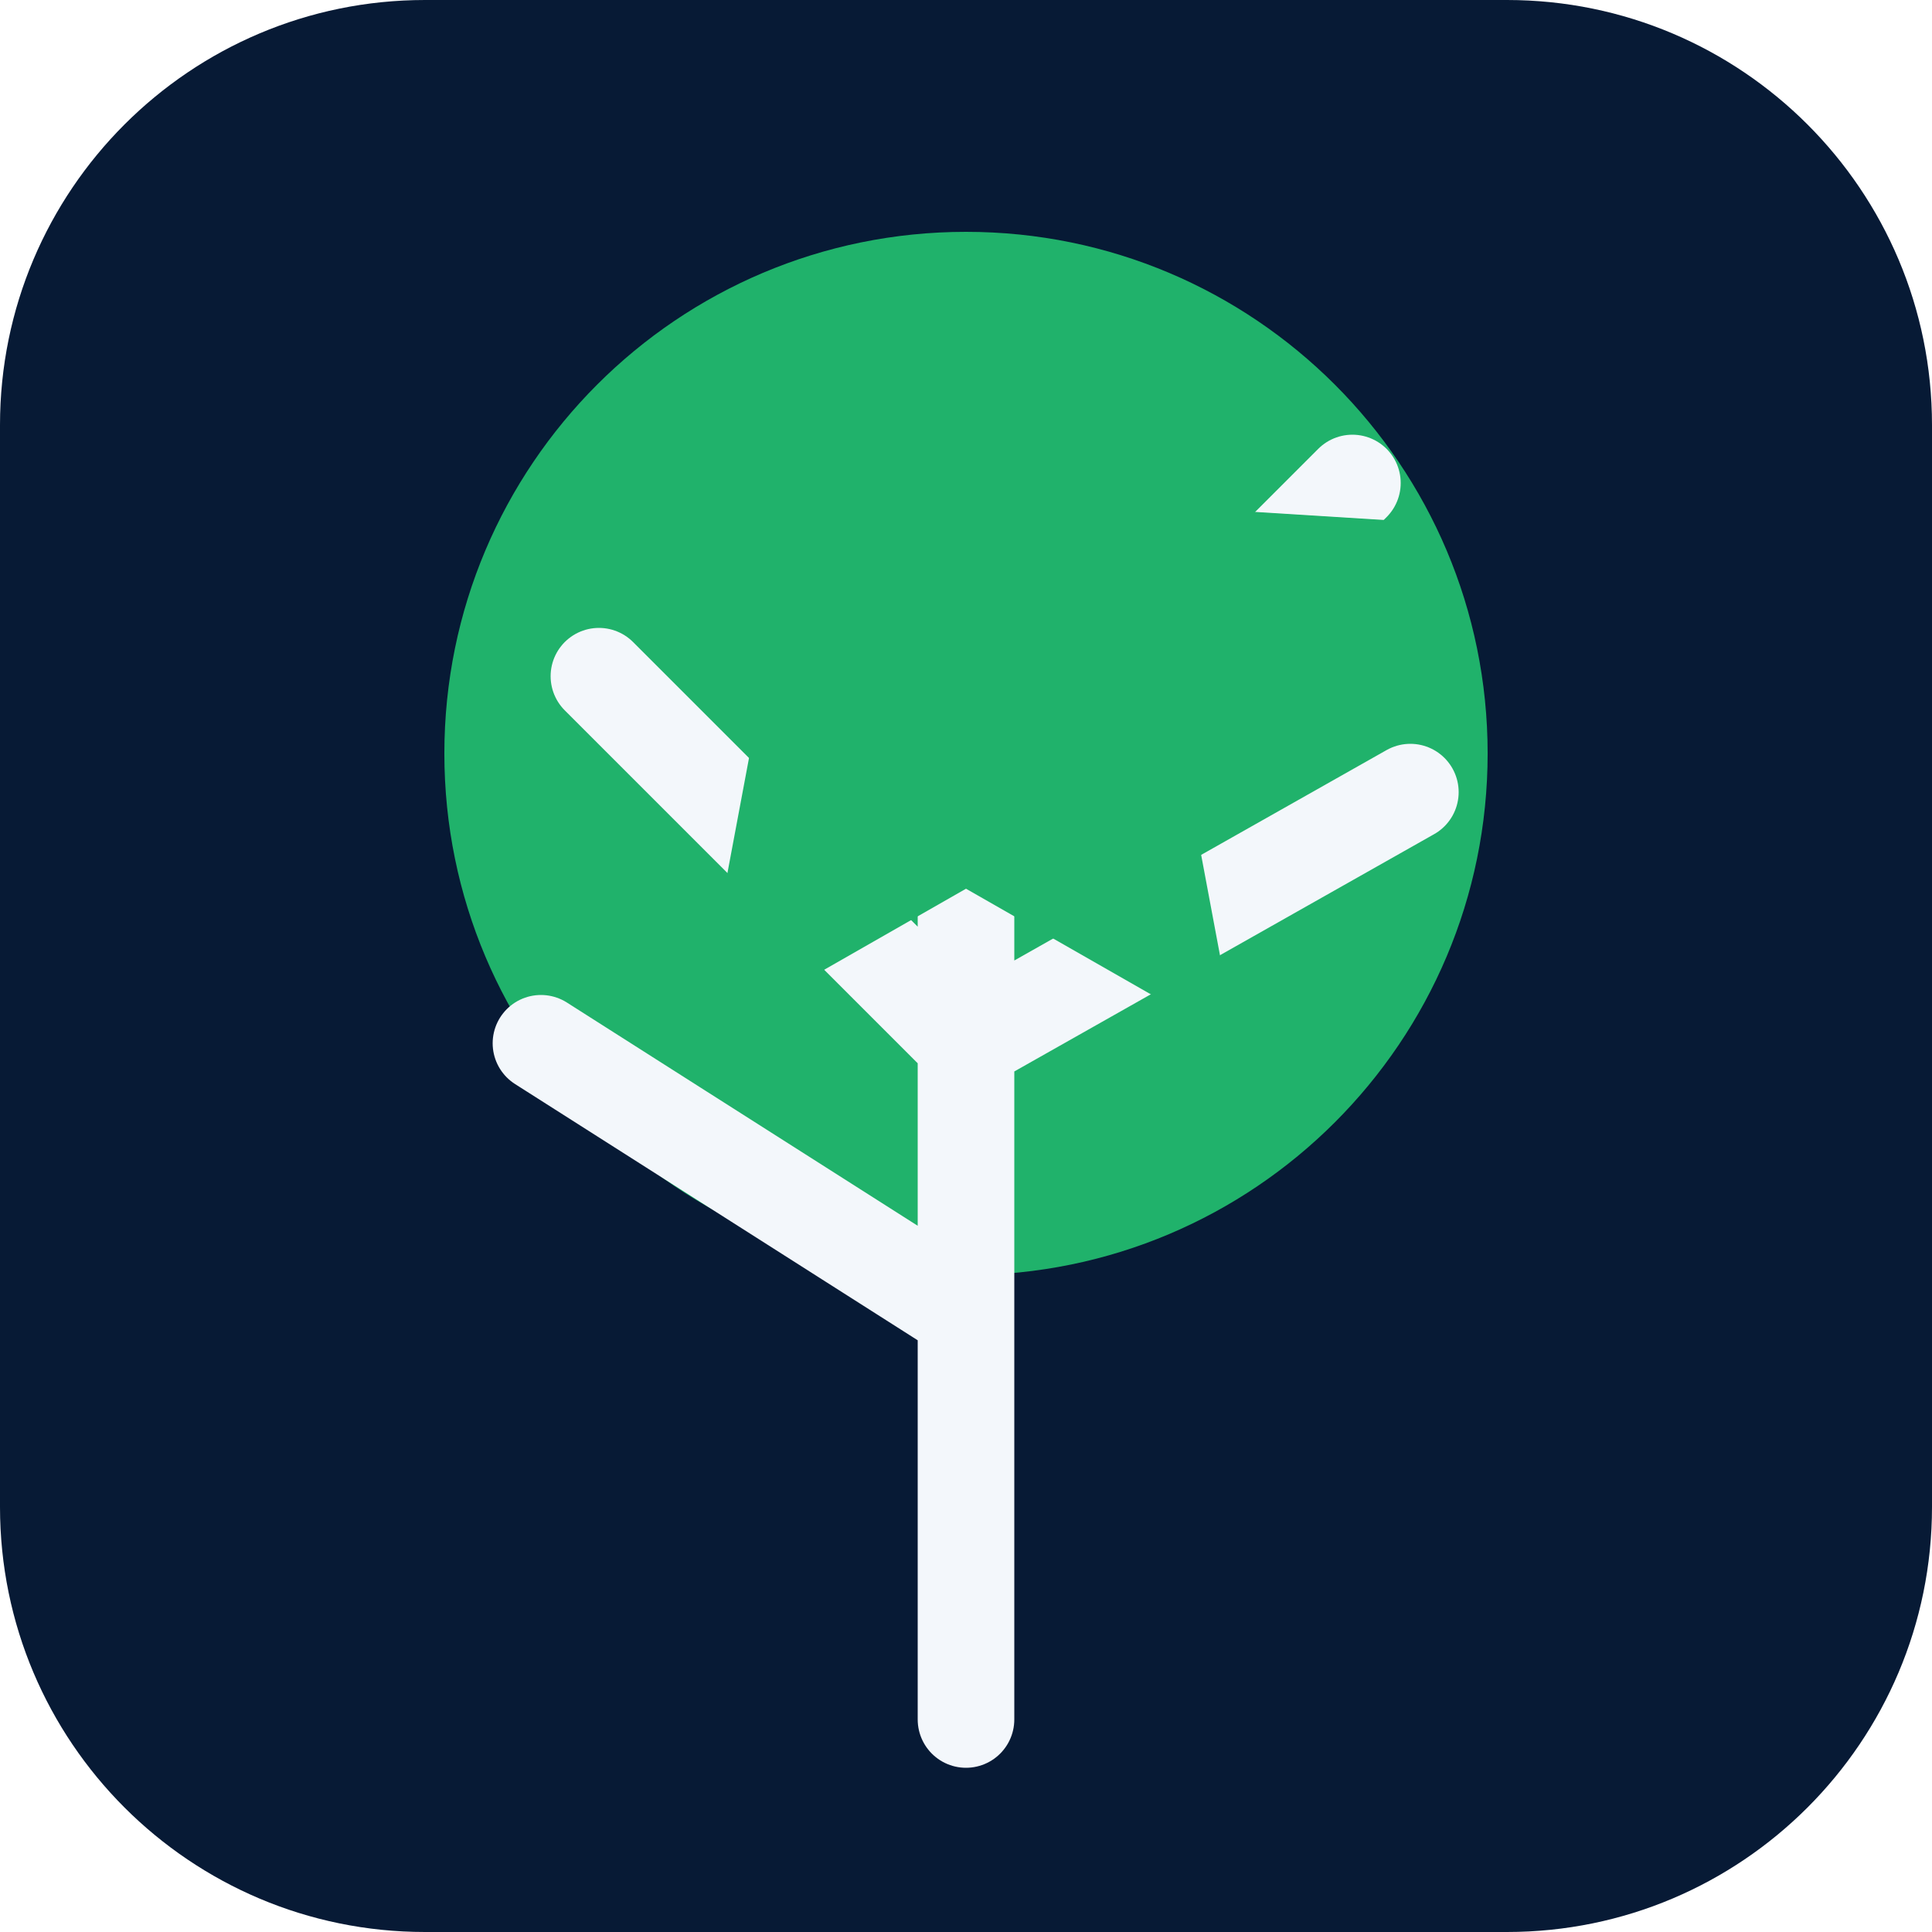
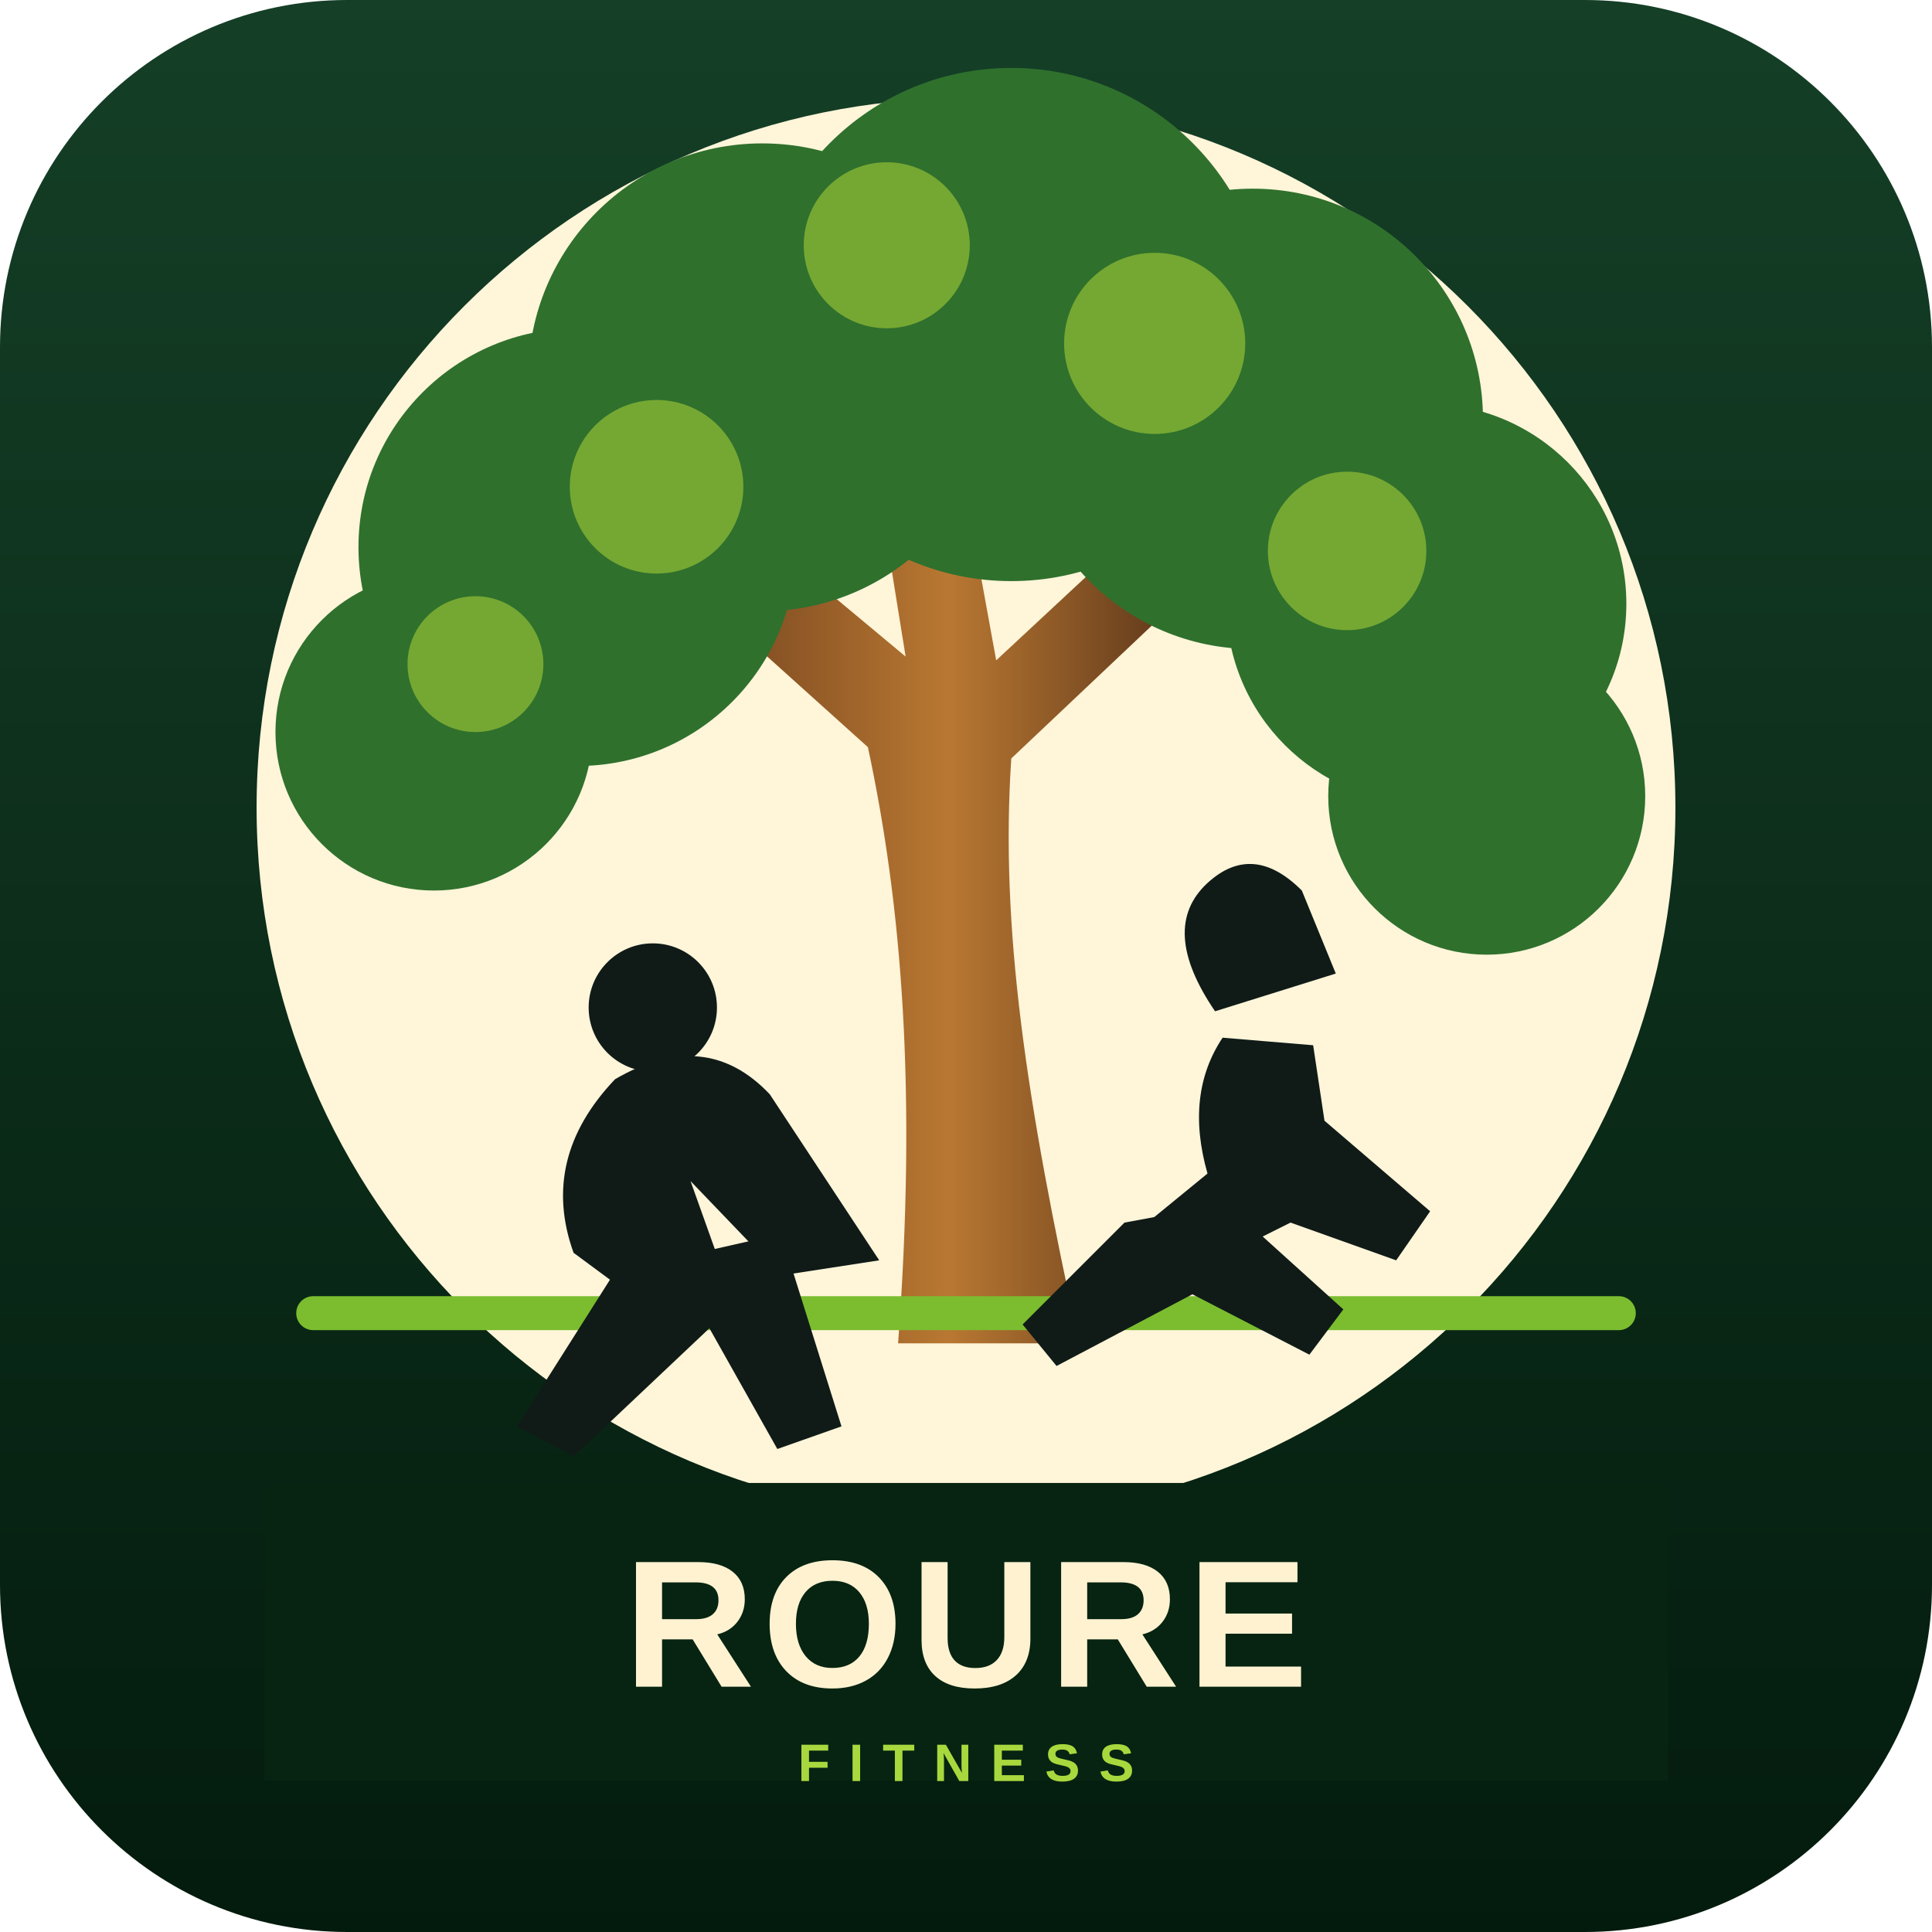
- <svg xmlns="http://www.w3.org/2000/svg" width="192" height="192" viewBox="0 0 100 100">
-   <rect width="100" height="100" rx="22" fill="#071a35" />
-   <circle cx="50" cy="39" r="27" fill="#20b26b" />
-   <path d="M50 89V39M50 54 31 35m19 10 20-20M50 68 28 54m22 0 23-13" stroke="#f3f7fb" stroke-width="5" stroke-linecap="round" />
-   <path d="M50 12 57 26 73 27 61 38 64 54 50 46 36 54 39 38 27 27 43 26Z" fill="#20b26b" />
+ <svg xmlns="http://www.w3.org/2000/svg" width="192" height="192" viewBox="0 0 512 512">
+   <defs>
+     <linearGradient id="bg" x2="0" y2="1">
+       <stop stop-color="#153f27" />
+       <stop offset="1" stop-color="#031b0d" />
+     </linearGradient>
+     <linearGradient id="trunk" x2="1">
+       <stop stop-color="#70401d" />
+       <stop offset=".5" stop-color="#b97832" />
+       <stop offset="1" stop-color="#4d2b16" />
+     </linearGradient>
+   </defs>
+   <rect width="512" height="512" rx="92" fill="url(#bg)" />
+   <circle cx="256" cy="214" r="188" fill="#fff5d9" />
+   <path d="M238 356c5-67 1-116-8-158l-50-45 18-14 42 35-10-62 22-3 12 66 43-40 16 14-55 52c-3 45 4 91 18 155z" fill="url(#trunk)" />
+   <g fill="#2f702d">
+     <circle cx="153" cy="145" r="58" />
+     <circle cx="202" cy="100" r="62" />
+     <circle cx="268" cy="86" r="68" />
+     <circle cx="332" cy="111" r="61" />
+     <circle cx="378" cy="160" r="53" />
+     <circle cx="115" cy="194" r="42" />
+     <circle cx="394" cy="211" r="42" />
+   </g>
+   <g fill="#75a832">
+     <circle cx="174" cy="129" r="23" />
+     <circle cx="235" cy="65" r="22" />
+     <circle cx="306" cy="91" r="24" />
+     <circle cx="357" cy="146" r="21" />
+     <circle cx="126" cy="176" r="18" />
+   </g>
+   <path d="M83 348h346" stroke="#7bbd2f" stroke-width="9" stroke-linecap="round" />
+   <g fill="#101b18">
+     <circle cx="173" cy="267" r="17" />
+     <path d="M163 286q-20 21-11 46l23 17 18-8-10-28 24 25 26-4-29-44q-17-18-41-4z" />
+     <path d="M163 337l-26 41 15 8 36-34 18 32 17-6-16-51z" />
+   </g>
+   <g fill="#101b18">
+     <path d="M322 268q-15-22-2-34 12-11 25 2l9 22z" />
+     <path d="M324 275q-10 15-4 36l-22 18 10 12 34-17 28 10 9-13-28-24-3-20z" />
+     <path d="M298 324l-27 27 9 11 36-19 31 16 9-12-31-28z" />
+   </g>
+   <path d="M70 393h372v79H70z" fill="#062411" />
+   <text x="256" y="447" fill="#fff2d1" font-family="Arial,sans-serif" font-size="48" font-weight="900" text-anchor="middle" letter-spacing="2">ROURE</text>
+   <text x="256" y="472" fill="#a8d83e" font-family="Arial,sans-serif" font-size="14" font-weight="800" text-anchor="middle" letter-spacing="5">FITNESS</text>
</svg>
